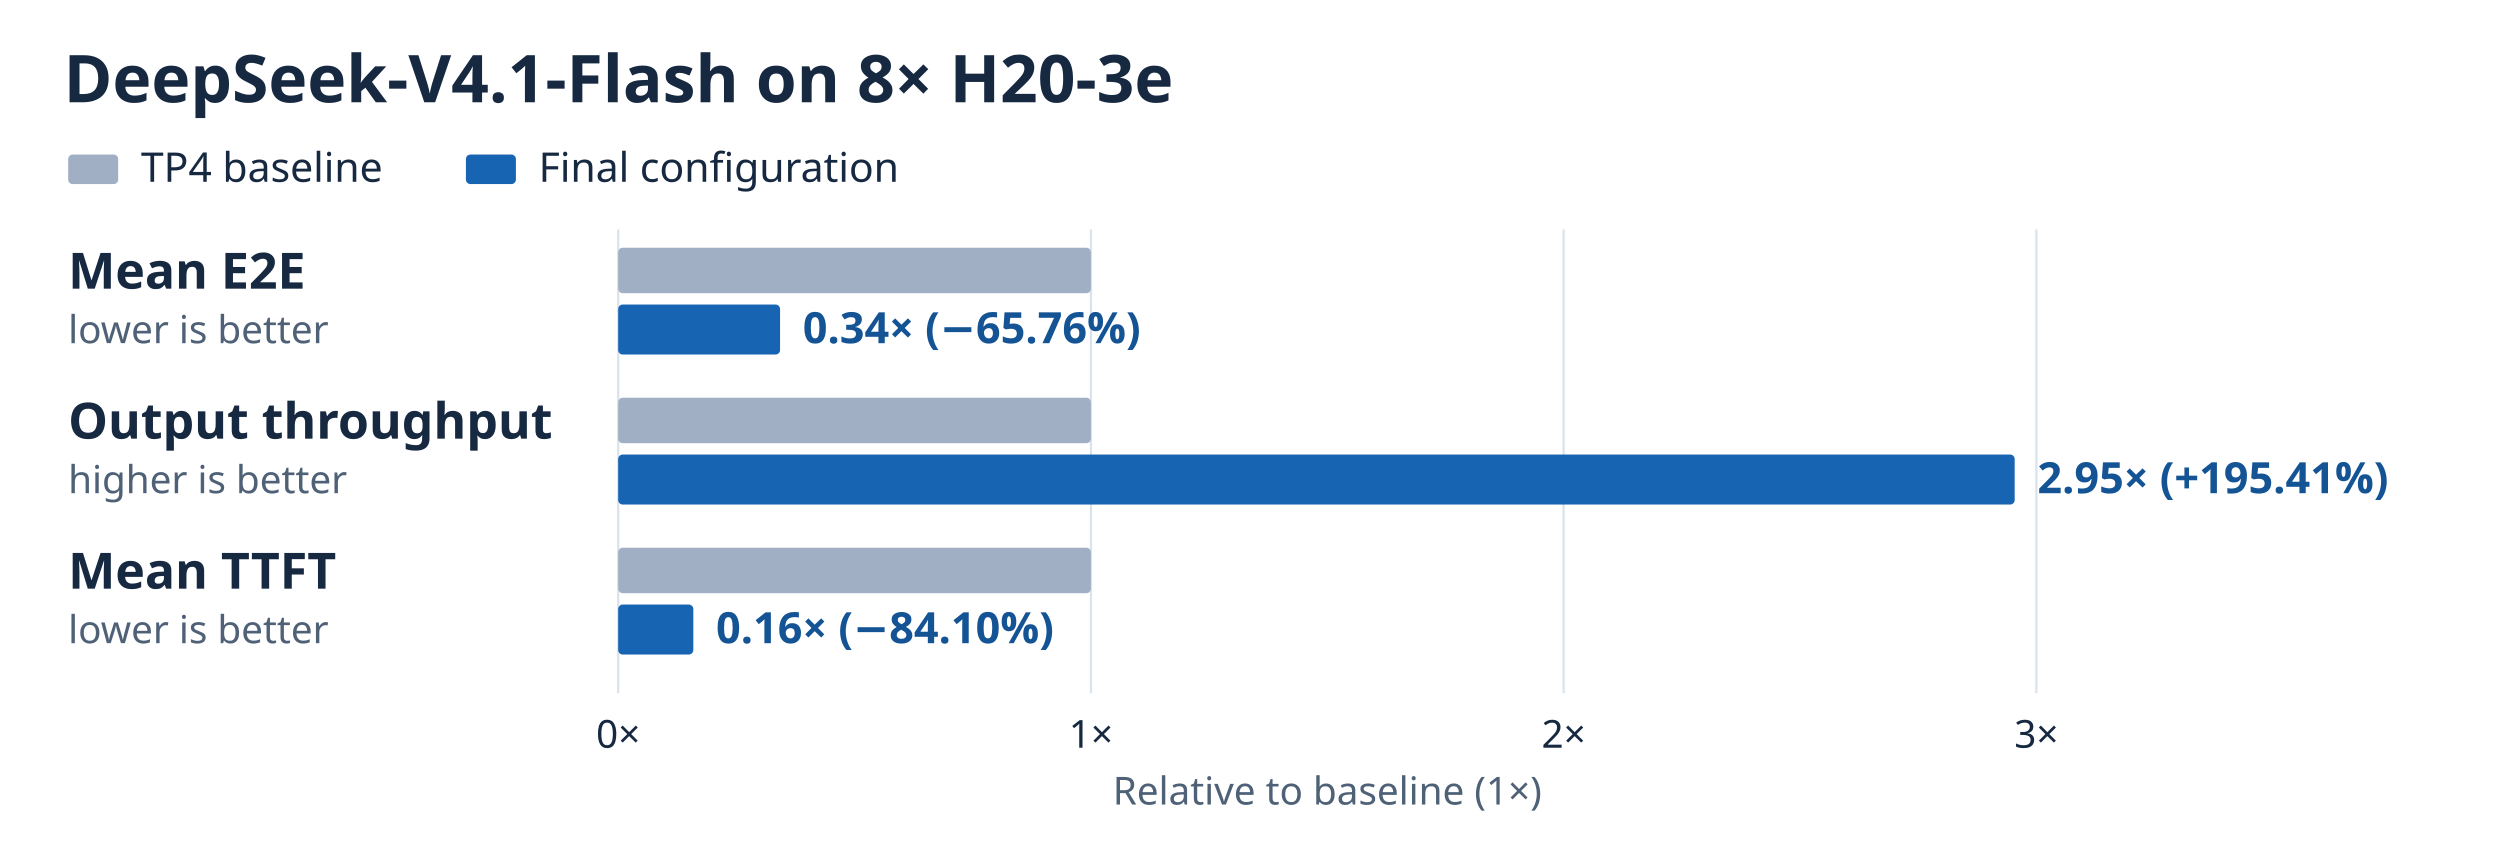
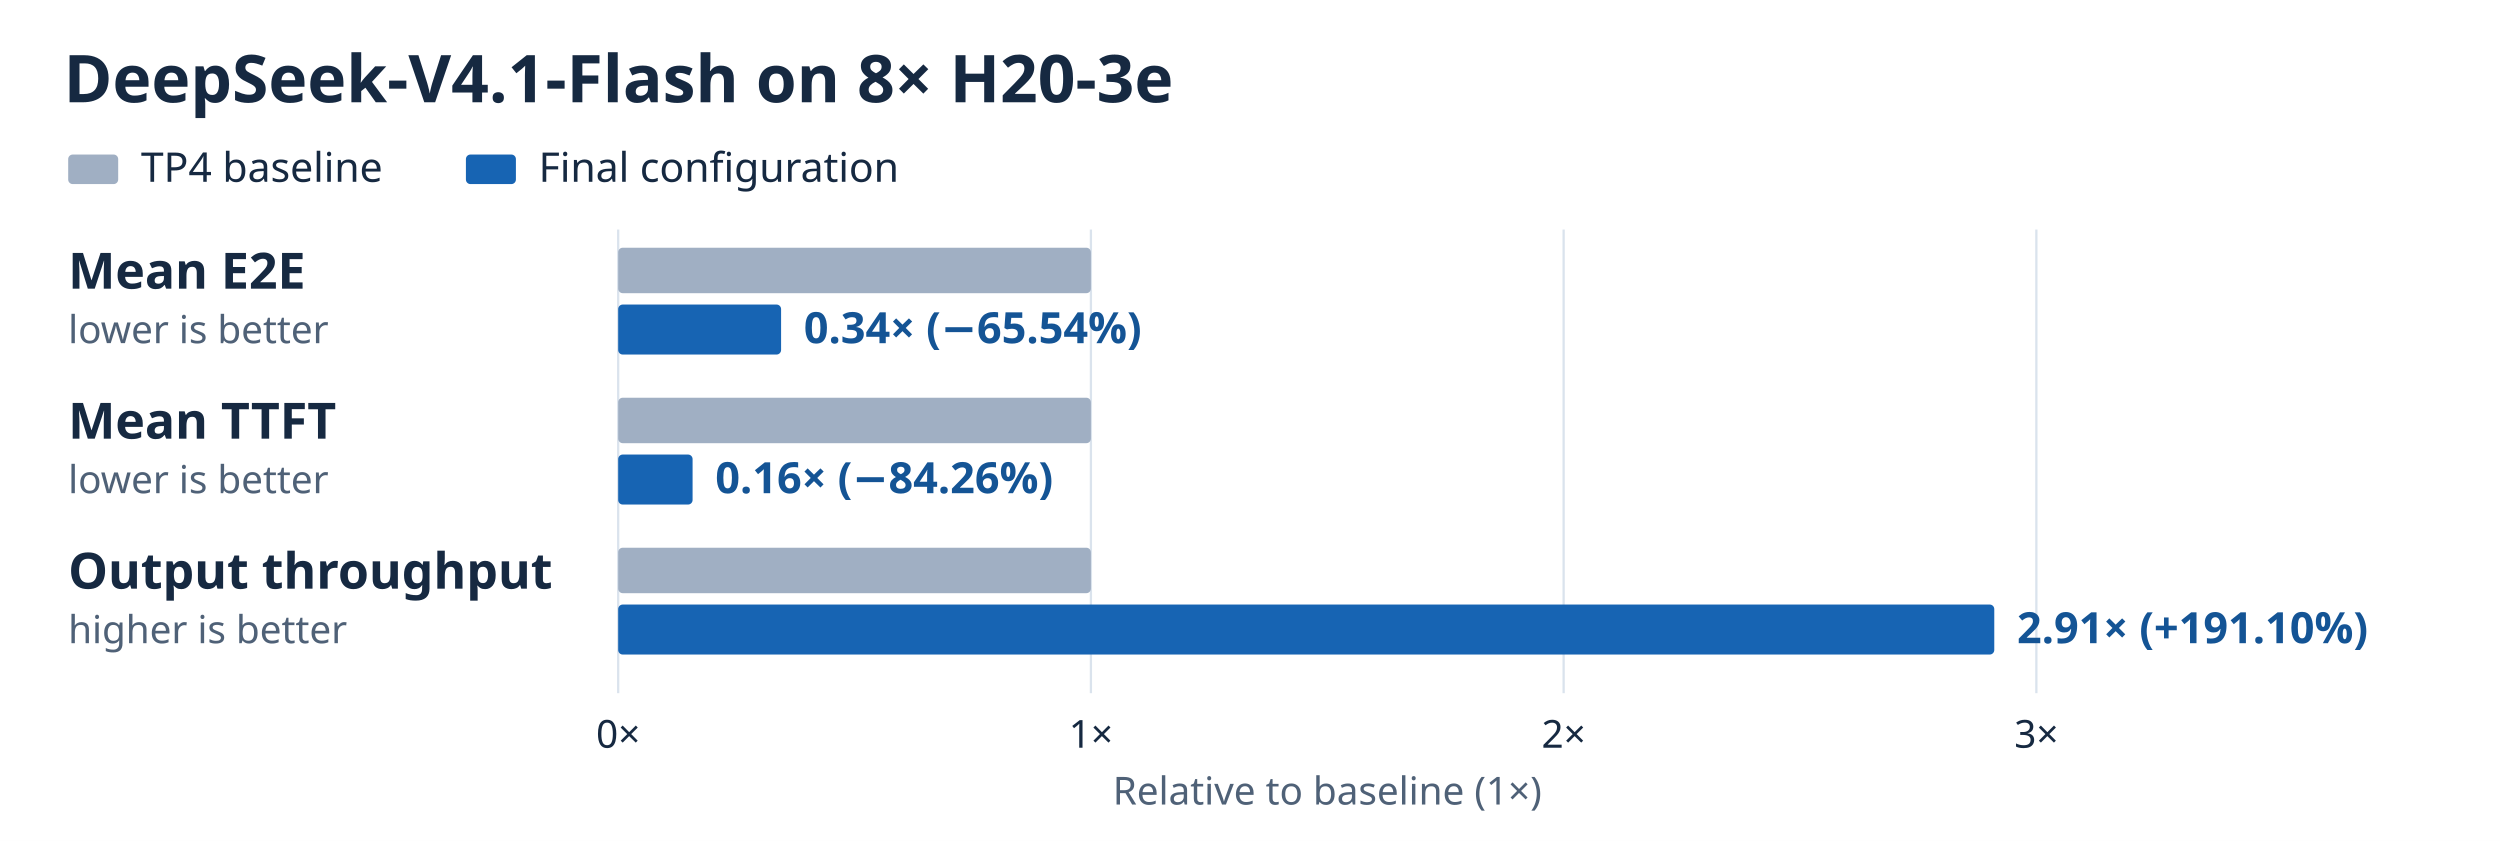
<svg xmlns="http://www.w3.org/2000/svg" width="1100" height="370" viewBox="0 0 1100 370" role="img" aria-labelledby="title desc">
  <rect width="1100" height="370" fill="#fff" />
  <g font-family="system-ui, sans-serif" fill="#162941">
    <text x="28" y="45" font-size="29" font-weight="700">DeepSeek-V4.1-Flash on 8× H20-3e</text>
    <rect x="30" y="68" width="22" height="13" rx="2" fill="#a0afc3" />
    <text x="62" y="80" font-size="18">TP4 baseline</text>
    <rect x="205" y="68" width="22" height="13" rx="2" fill="#1764b3" />
    <text x="237" y="80" font-size="18">Final configuration</text>
    <path d="M272 101v204" stroke="#dae3ed" />
    <text x="272" y="329" font-size="17" text-anchor="middle">0×</text>
    <path d="M480 101v204" stroke="#dae3ed" />
    <text x="480" y="329" font-size="17" text-anchor="middle">1×</text>
    <path d="M688 101v204" stroke="#dae3ed" />
    <text x="688" y="329" font-size="17" text-anchor="middle">2×</text>
    <path d="M896 101v204" stroke="#dae3ed" />
    <text x="896" y="329" font-size="17" text-anchor="middle">3×</text>
    <text x="30" y="127" font-size="22" font-weight="650">Mean E2E</text>
    <text x="30" y="151" font-size="17" fill="#4f6177">lower is better</text>
    <rect x="272" y="109" width="208" height="20" rx="2" fill="#a0afc3" />
-     <rect x="272" y="134" width="71.23" height="22" rx="2" fill="#1764b3" />
-     <text x="353.23" y="151" font-size="19" font-weight="700" fill="#145495">0.34× (−65.76%)</text>
-     <text x="30" y="193" font-size="22" font-weight="650">Output throughput</text>
-     <text x="30" y="217" font-size="17" fill="#4f6177">higher is better</text>
+     <rect x="272" y="134" width="71.68" height="22" rx="2" fill="#1764b3" />
+     <text x="353.68" y="151" font-size="19" font-weight="700" fill="#145495">0.34× (−65.54%)</text>
+     <text x="30" y="193" font-size="22" font-weight="650">Mean TTFT</text>
+     <text x="30" y="217" font-size="17" fill="#4f6177">lower is better</text>
    <rect x="272" y="175" width="208" height="20" rx="2" fill="#a0afc3" />
-     <rect x="272" y="200" width="614.46" height="22" rx="2" fill="#1764b3" />
-     <text x="896.46" y="217" font-size="19" font-weight="700" fill="#145495">2.95× (+195.41%)</text>
-     <text x="30" y="259" font-size="22" font-weight="650">Mean TTFT</text>
-     <text x="30" y="283" font-size="17" fill="#4f6177">lower is better</text>
+     <rect x="272" y="200" width="32.74" height="22" rx="2" fill="#1764b3" />
+     <text x="314.74" y="217" font-size="19" font-weight="700" fill="#145495">0.16× (−84.26%)</text>
+     <text x="30" y="259" font-size="22" font-weight="650">Output throughput</text>
+     <text x="30" y="283" font-size="17" fill="#4f6177">higher is better</text>
    <rect x="272" y="241" width="208" height="20" rx="2" fill="#a0afc3" />
-     <rect x="272" y="266" width="33.06" height="22" rx="2" fill="#1764b3" />
-     <text x="315.06" y="283" font-size="19" font-weight="700" fill="#145495">0.16× (−84.10%)</text>
+     <rect x="272" y="266" width="605.48" height="22" rx="2" fill="#1764b3" />
+     <text x="887.48" y="283" font-size="19" font-weight="700" fill="#145495">2.91× (+191.10%)</text>
    <text x="584" y="354" font-size="17" text-anchor="middle" fill="#4f6177">Relative to baseline (1×)</text>
  </g>
</svg>
